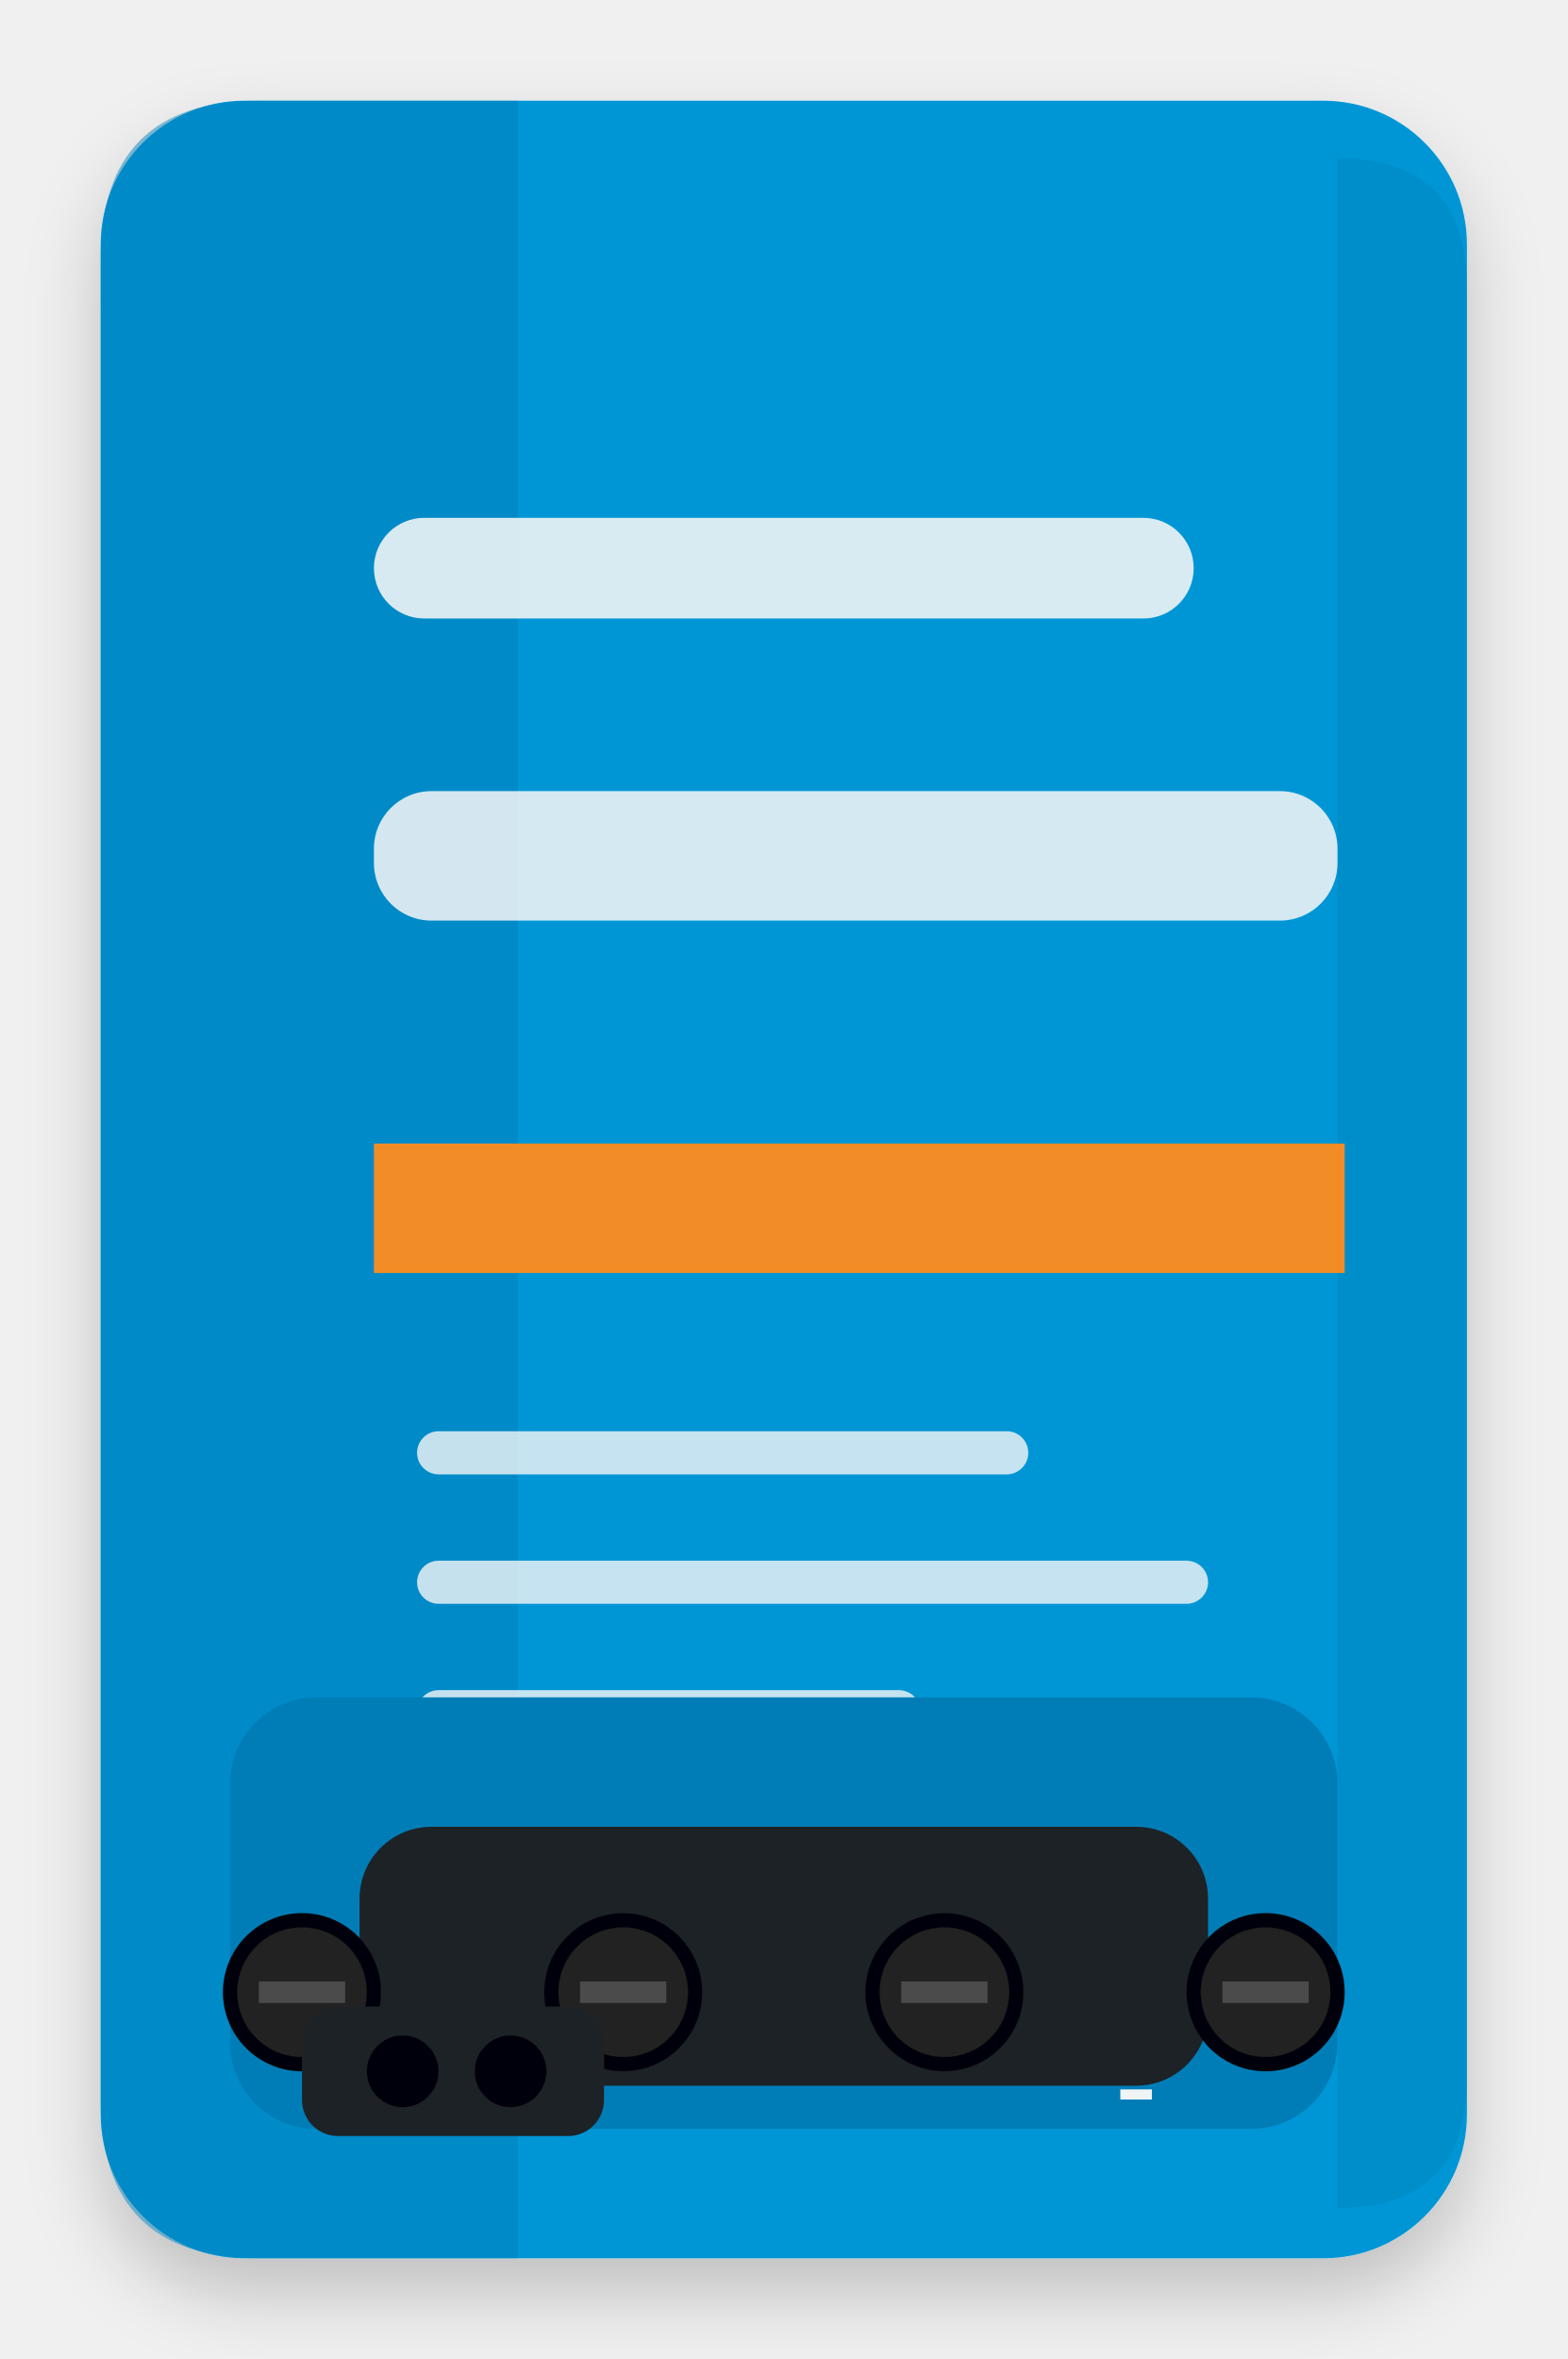
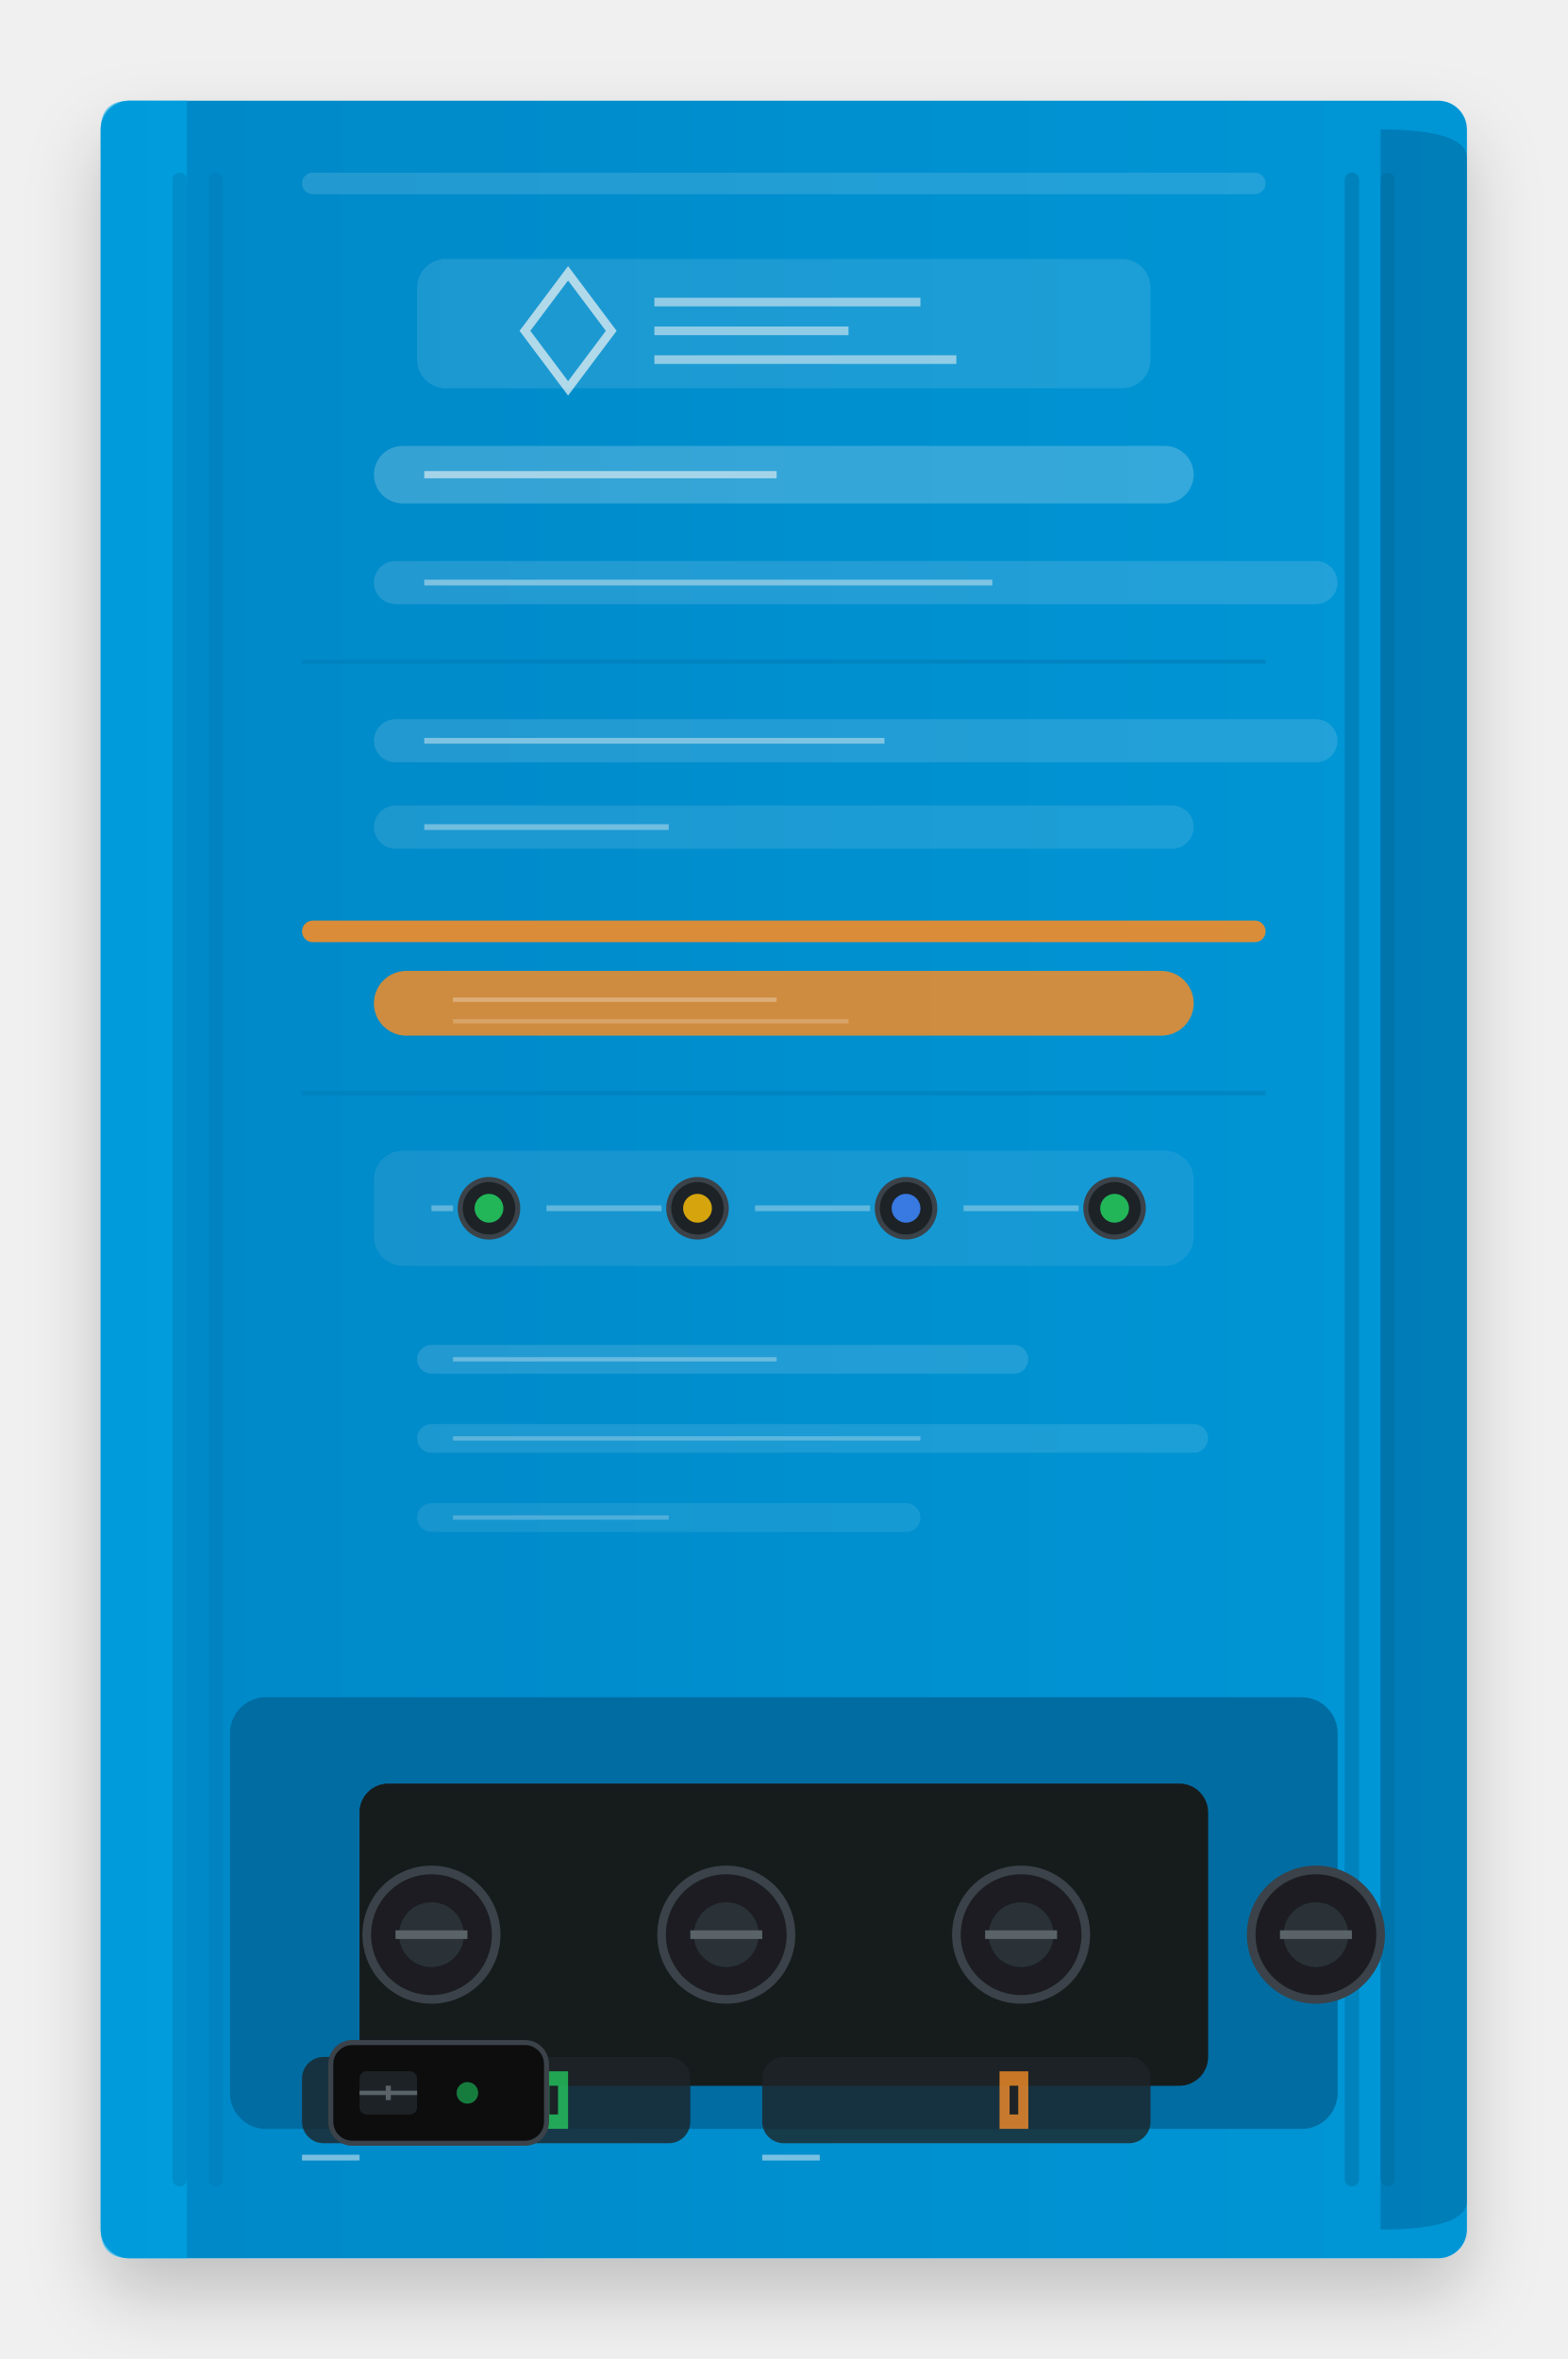
<svg xmlns="http://www.w3.org/2000/svg" width="218" height="328" viewBox="147 78 218 328" role="img" aria-label="smartsolar_mppt_small_screw_terminal">
  <defs>
    <filter id="shadow" x="-20%" y="-20%" width="140%" height="140%">
      <feDropShadow dx="0" dy="5" stdDeviation="5" flood-color="#000" flood-opacity="0.2" />
    </filter>
+     <linearGradient id="bodyGrad" x1="0" y1="0" x2="1" y2="0">
+       <stop offset="0%" stop-color="#0088C7" />
+       <stop offset="100%" stop-color="#0096D6" />
+     </linearGradient>
  </defs>
  <g id="product" filter="url(#shadow)">
-     <rect x="161" y="92" width="190" height="300" rx="20" fill="#0096D6" />
-     <path d="M161 114 Q161 92 183 92 H219 V392 H183 Q161 392 161 370 Z" fill="#007DB7" opacity="0.48" />
-     <path d="M333 100 Q351 100 351 118 V367 Q351 385 333 385 Z" fill="#007DB7" opacity="0.35" />
-     <rect x="199" y="150" width="114" height="14" rx="7" fill="#F0F4F5" opacity="0.9" />
-     <rect x="199" y="188" width="134" height="18" rx="8" fill="#F0F4F5" opacity="0.88" />
-     <rect x="199" y="237" width="135" height="18" fill="#F28C28" />
-     <rect x="205" y="277" width="85" height="6" rx="3.0" fill="#F0F4F5" opacity="0.82" />
-     <rect x="205" y="295" width="110" height="6" rx="3.0" fill="#F0F4F5" opacity="0.82" />
-     <rect x="205" y="313" width="70" height="6" rx="3.0" fill="#F0F4F5" opacity="0.82" />
-     <rect x="179" y="314" width="154" height="60" rx="12" fill="#007DB7" />
-     <rect x="197" y="332" width="118" height="36" rx="10" fill="#1D2428" />
-     <circle cx="189.0" cy="355" r="10" fill="#222" stroke="#050607" stroke-width="2" />
-     <line x1="183.0" y1="355" x2="195.0" y2="355" stroke="#4B4B4B" stroke-width="3" />
-     <circle cx="233.667" cy="355" r="10" fill="#222" stroke="#050607" stroke-width="2" />
-     <line x1="227.667" y1="355" x2="239.667" y2="355" stroke="#4B4B4B" stroke-width="3" />
-     <circle cx="278.333" cy="355" r="10" fill="#222" stroke="#050607" stroke-width="2" />
-     <line x1="272.333" y1="355" x2="284.333" y2="355" stroke="#4B4B4B" stroke-width="3" />
-     <circle cx="323.0" cy="355" r="10" fill="#222" stroke="#050607" stroke-width="2" />
-     <line x1="317.0" y1="355" x2="329.0" y2="355" stroke="#4B4B4B" stroke-width="3" />
-     <text x="202.0" y="374" font-size="16" fill="#F0F4F5" font-family="Arial">+</text>
-     <text x="302.0" y="374" font-size="18" fill="#F0F4F5" font-family="Arial">-</text>
-     <rect x="189" y="357" width="42" height="18" rx="5" fill="#1D2428" />
-     <circle cx="203" cy="366" r="5" fill="#050607" />
-     <circle cx="218" cy="366" r="5" fill="#050607" />
+     <rect x="161" y="92" width="190" height="300" rx="4" fill="url(#bodyGrad)" />
+     <path d="M161 96 Q161 92 165 92 H173 V392 H165 Q161 392 161 388 Z" fill="#00A8E8" opacity="0.6" />
+     <path d="M339 96 Q351 96 351 100 V384 Q351 388 339 388 Z" fill="#005A8C" opacity="0.4" />
+     <rect x="171" y="102" width="2" height="280" rx="1" fill="#007DB7" opacity="0.5" />
+     <rect x="176" y="102" width="2" height="280" rx="1" fill="#007DB7" opacity="0.5" />
+     <rect x="334" y="102" width="2" height="280" rx="1" fill="#006699" opacity="0.4" />
+     <rect x="339" y="102" width="2" height="280" rx="1" fill="#006699" opacity="0.4" />
+     <rect x="189" y="102" width="134" height="3" rx="1.5" fill="#F0F4F5" opacity="0.15" />
+     <rect x="205" y="114" width="102" height="18" rx="4" fill="#F0F4F5" opacity="0.12" />
+     <path d="M220 124 L226 116 L232 124 L226 132 Z" fill="none" stroke="#F0F4F5" stroke-width="1.2" opacity="0.7" />
+     <line x1="238" y1="120" x2="275" y2="120" stroke="#F0F4F5" stroke-width="1.2" opacity="0.55" />
+     <line x1="238" y1="124" x2="265" y2="124" stroke="#F0F4F5" stroke-width="1.2" opacity="0.55" />
+     <line x1="238" y1="128" x2="280" y2="128" stroke="#F0F4F5" stroke-width="1.2" opacity="0.55" />
+     <rect x="199" y="140" width="114" height="8" rx="4" fill="#F0F4F5" opacity="0.22" />
+     <line x1="206" y1="144" x2="255" y2="144" stroke="#F0F4F5" stroke-width="1" opacity="0.6" />
+     <rect x="199" y="156" width="134" height="6" rx="3" fill="#F0F4F5" opacity="0.14" />
+     <line x1="206" y1="159" x2="285" y2="159" stroke="#F0F4F5" stroke-width="0.8" opacity="0.45" />
+     <line x1="189" y1="170" x2="323" y2="170" stroke="#007DB7" stroke-width="0.6" opacity="0.6" />
+     <rect x="199" y="178" width="134" height="6" rx="3" fill="#F0F4F5" opacity="0.14" />
+     <line x1="206" y1="181" x2="270" y2="181" stroke="#F0F4F5" stroke-width="0.8" opacity="0.45" />
+     <rect x="199" y="190" width="114" height="6" rx="3" fill="#F0F4F5" opacity="0.12" />
+     <line x1="206" y1="193" x2="240" y2="193" stroke="#F0F4F5" stroke-width="0.8" opacity="0.4" />
+     <rect x="189" y="206" width="134" height="3" rx="1.5" fill="#F28C28" opacity="0.9" />
+     <rect x="199" y="213" width="114" height="9" rx="4.5" fill="#F28C28" opacity="0.85" />
+     <line x1="210" y1="217" x2="255" y2="217" stroke="#FFF" stroke-width="0.6" opacity="0.3" />
+     <line x1="210" y1="220" x2="265" y2="220" stroke="#FFF" stroke-width="0.6" opacity="0.2" />
+     <line x1="189" y1="230" x2="323" y2="230" stroke="#007DB7" stroke-width="0.6" opacity="0.6" />
+     <rect x="199" y="238" width="114" height="16" rx="4" fill="#F0F4F5" opacity="0.08" />
+     <circle cx="215" cy="246" r="4" fill="#1D2428" stroke="#3B4348" stroke-width="0.7" />
+     <circle cx="215" cy="246" r="2" fill="#22C55E" opacity="0.9" />
+     <line x1="207" y1="246" x2="210" y2="246" stroke="#F0F4F5" stroke-width="0.8" opacity="0.35" />
+     <circle cx="244" cy="246" r="4" fill="#1D2428" stroke="#3B4348" stroke-width="0.7" />
+     <circle cx="244" cy="246" r="2" fill="#EAB308" opacity="0.9" />
+     <line x1="223" y1="246" x2="239" y2="246" stroke="#F0F4F5" stroke-width="0.8" opacity="0.35" />
+     <circle cx="273" cy="246" r="4" fill="#1D2428" stroke="#3B4348" stroke-width="0.7" />
+     <circle cx="273" cy="246" r="2" fill="#3B82F6" opacity="0.9" />
+     <line x1="252" y1="246" x2="268" y2="246" stroke="#F0F4F5" stroke-width="0.8" opacity="0.35" />
+     <circle cx="302" cy="246" r="4" fill="#1D2428" stroke="#3B4348" stroke-width="0.7" />
+     <circle cx="302" cy="246" r="2" fill="#22C55E" opacity="0.9" />
+     <line x1="281" y1="246" x2="297" y2="246" stroke="#F0F4F5" stroke-width="0.8" opacity="0.35" />
+     <rect x="205" y="265" width="85" height="4" rx="2" fill="#F0F4F5" opacity="0.14" />
+     <line x1="210" y1="267" x2="255" y2="267" stroke="#F0F4F5" stroke-width="0.6" opacity="0.35" />
+     <rect x="205" y="276" width="110" height="4" rx="2" fill="#F0F4F5" opacity="0.12" />
+     <line x1="210" y1="278" x2="275" y2="278" stroke="#F0F4F5" stroke-width="0.6" opacity="0.3" />
+     <rect x="205" y="287" width="70" height="4" rx="2" fill="#F0F4F5" opacity="0.10" />
+     <line x1="210" y1="289" x2="240" y2="289" stroke="#F0F4F5" stroke-width="0.6" opacity="0.25" />
+     <rect x="179" y="314" width="154" height="60" rx="5" fill="#005A8C" />
+     <rect x="179" y="314" width="154" height="60" rx="5" fill="#007DB7" opacity="0.5" />
+     <rect x="197" y="326" width="118" height="42" rx="4" fill="#1D2428" />
+     <rect x="197" y="326" width="118" height="42" rx="4" fill="#0D1114" opacity="0.5" />
+     <circle cx="207" cy="347" r="9" fill="#1A1F23" stroke="#3B4348" stroke-width="1.2" />
+     <circle cx="207" cy="347" r="4.5" fill="#2A3238" />
+     <line x1="202" y1="347" x2="212" y2="347" stroke="#5A6368" stroke-width="1.2" />
+     <circle cx="248" cy="347" r="9" fill="#1A1F23" stroke="#3B4348" stroke-width="1.2" />
+     <circle cx="248" cy="347" r="4.5" fill="#2A3238" />
+     <line x1="243" y1="347" x2="253" y2="347" stroke="#5A6368" stroke-width="1.2" />
+     <circle cx="289" cy="347" r="9" fill="#1A1F23" stroke="#3B4348" stroke-width="1.2" />
+     <circle cx="289" cy="347" r="4.5" fill="#2A3238" />
+     <line x1="284" y1="347" x2="294" y2="347" stroke="#5A6368" stroke-width="1.2" />
+     <circle cx="330" cy="347" r="9" fill="#1A1F23" stroke="#3B4348" stroke-width="1.2" />
+     <circle cx="330" cy="347" r="4.5" fill="#2A3238" />
+     <line x1="325" y1="347" x2="335" y2="347" stroke="#5A6368" stroke-width="1.2" />
+     <rect x="189" y="364" width="54" height="12" rx="3" fill="#1D2428" opacity="0.8" />
+     <rect x="222" y="366" width="4" height="8" fill="#22C55E" opacity="0.8" />
+     <line x1="224" y1="368" x2="224" y2="372" stroke="#1D2428" stroke-width="1.2" />
+     <line x1="189" y1="378" x2="197" y2="378" stroke="#F0F4F5" stroke-width="0.8" opacity="0.5" />
+     <rect x="253" y="364" width="54" height="12" rx="3" fill="#1D2428" opacity="0.8" />
+     <rect x="286" y="366" width="4" height="8" fill="#F28C28" opacity="0.8" />
+     <line x1="288" y1="368" x2="288" y2="372" stroke="#1D2428" stroke-width="1.2" />
+     <line x1="253" y1="378" x2="261" y2="378" stroke="#F0F4F5" stroke-width="0.8" opacity="0.5" />
+     <rect x="193" y="362" width="30" height="14" rx="3" fill="#0B0E10" stroke="#3B4348" stroke-width="0.7" />
+     <rect x="197" y="366" width="8" height="6" rx="1" fill="#1D2428" />
+     <line x1="201" y1="368" x2="201" y2="370" stroke="#5A6368" stroke-width="0.7" />
+     <line x1="197" y1="369" x2="205" y2="369" stroke="#5A6368" stroke-width="0.6" />
+     <circle cx="212" cy="369" r="1.5" fill="#22C55E" opacity="0.6" />
  </g>
</svg>
